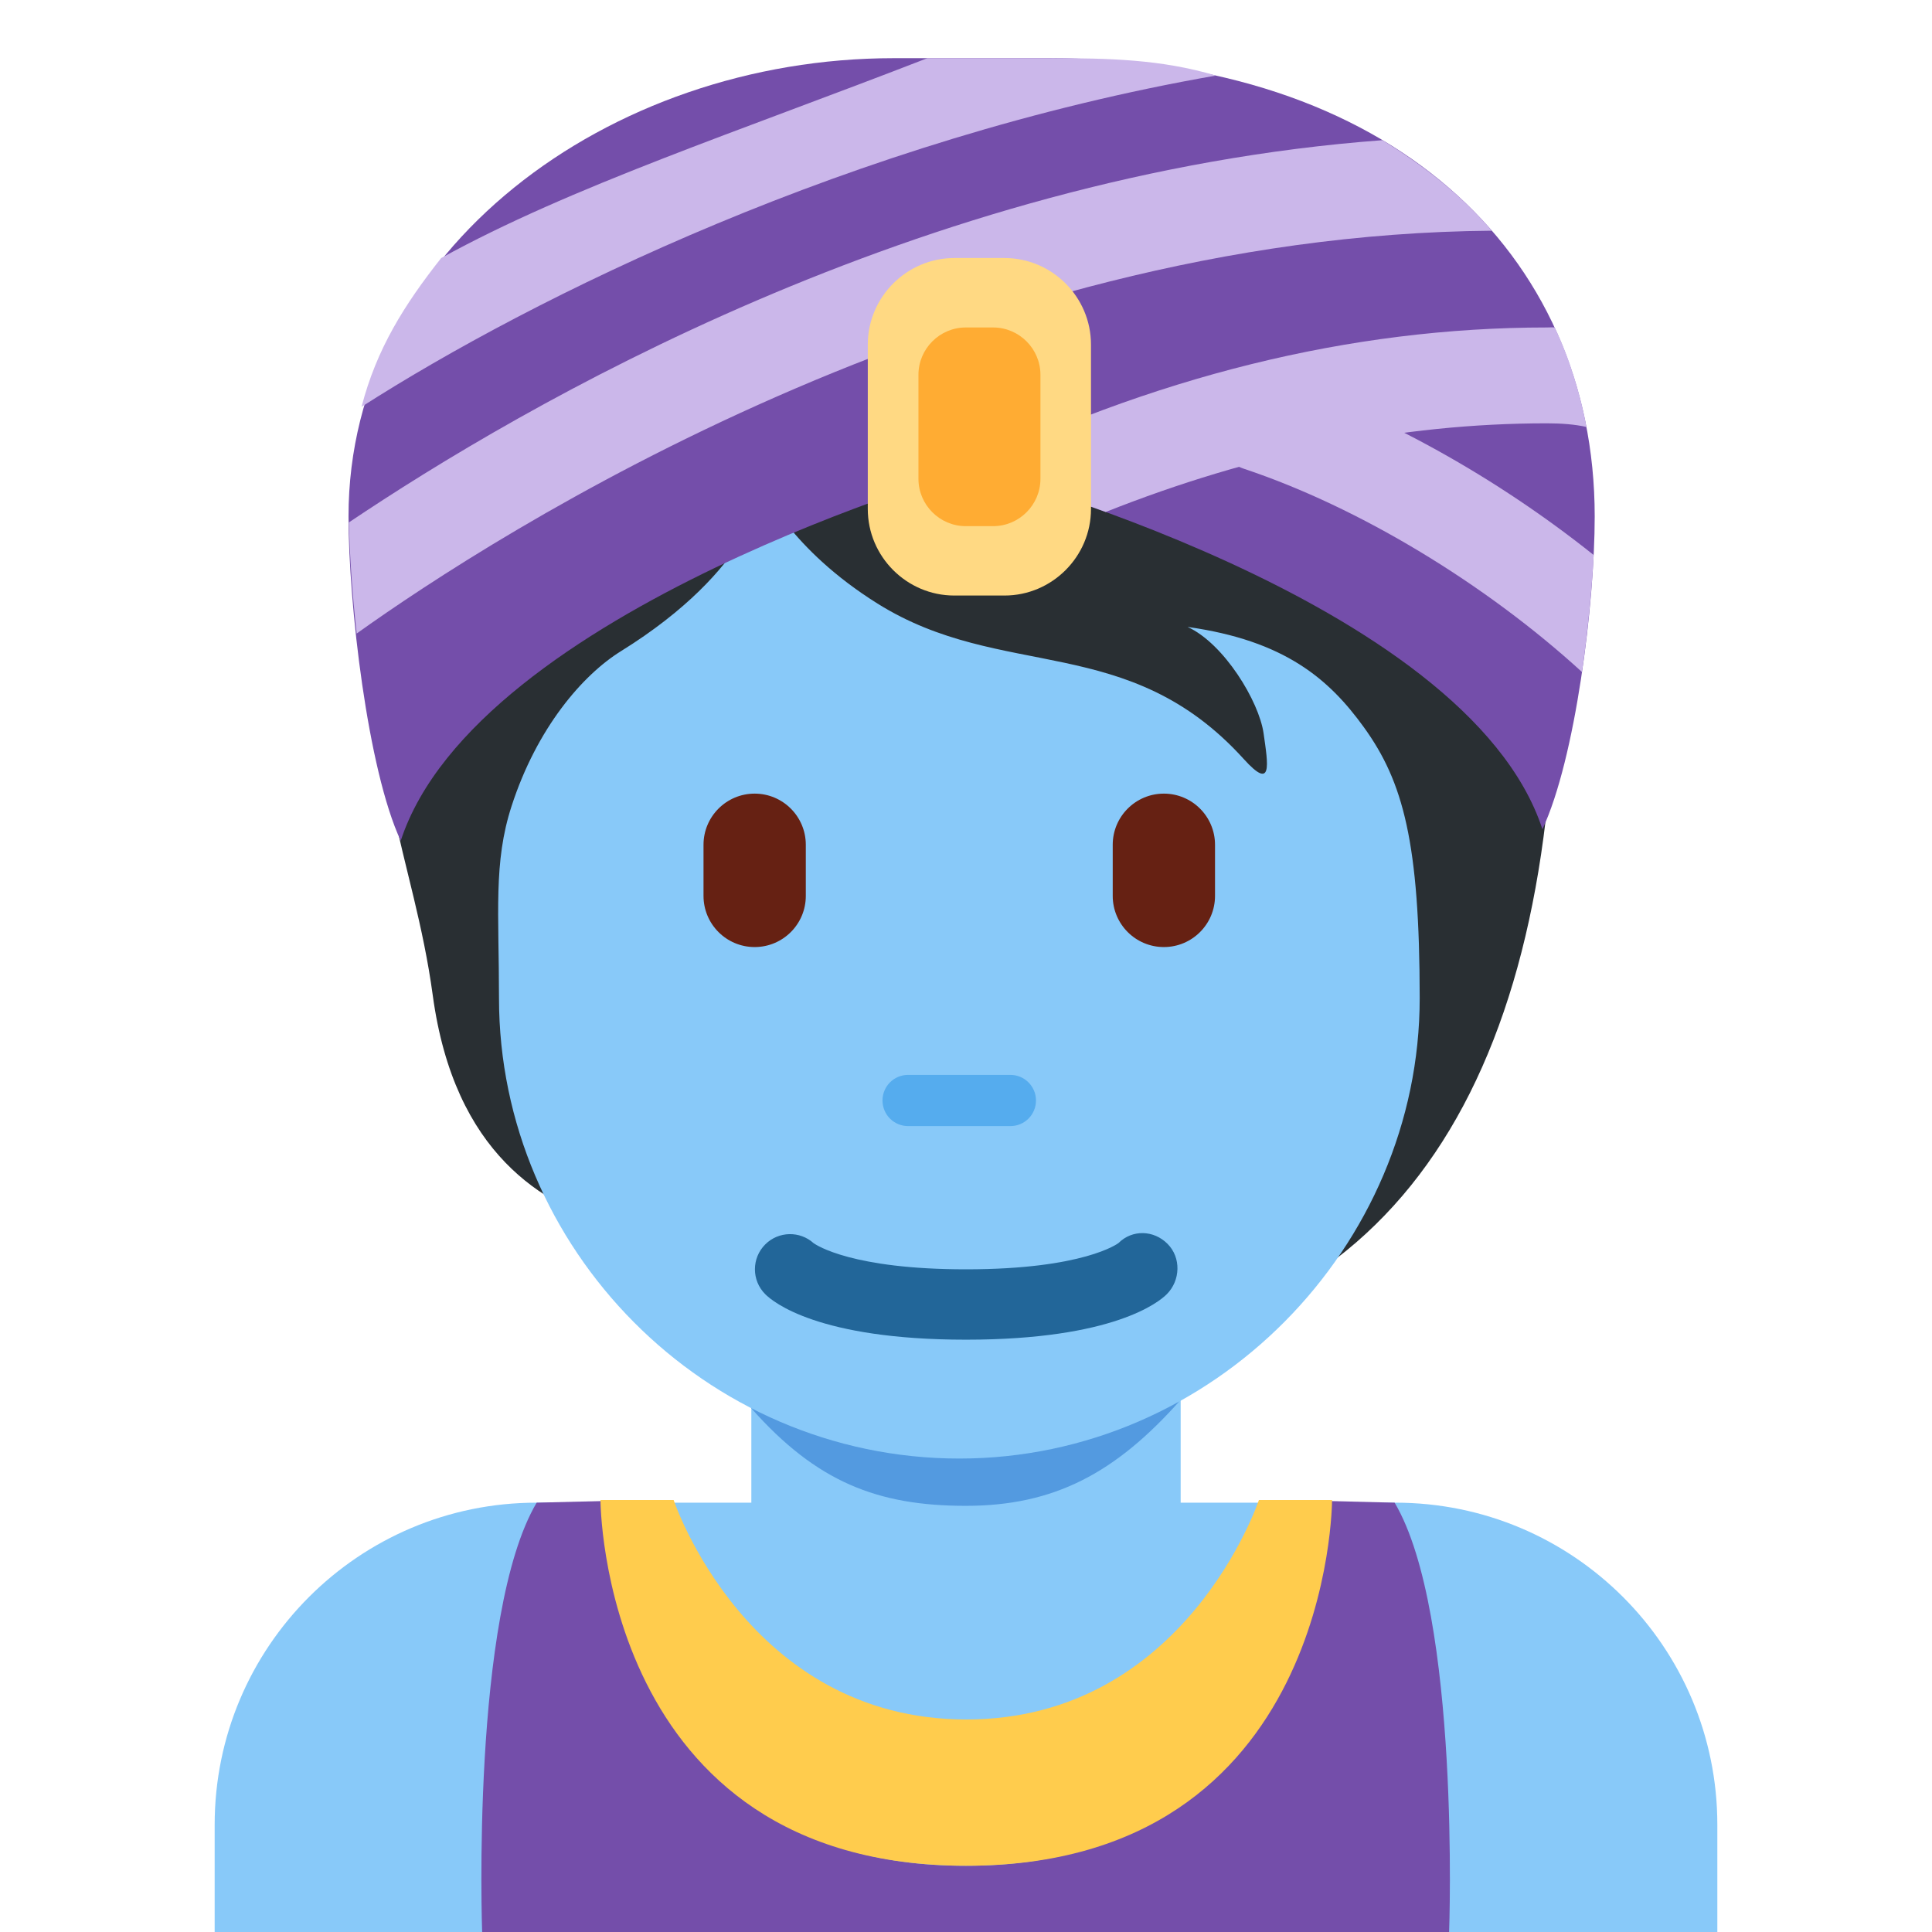
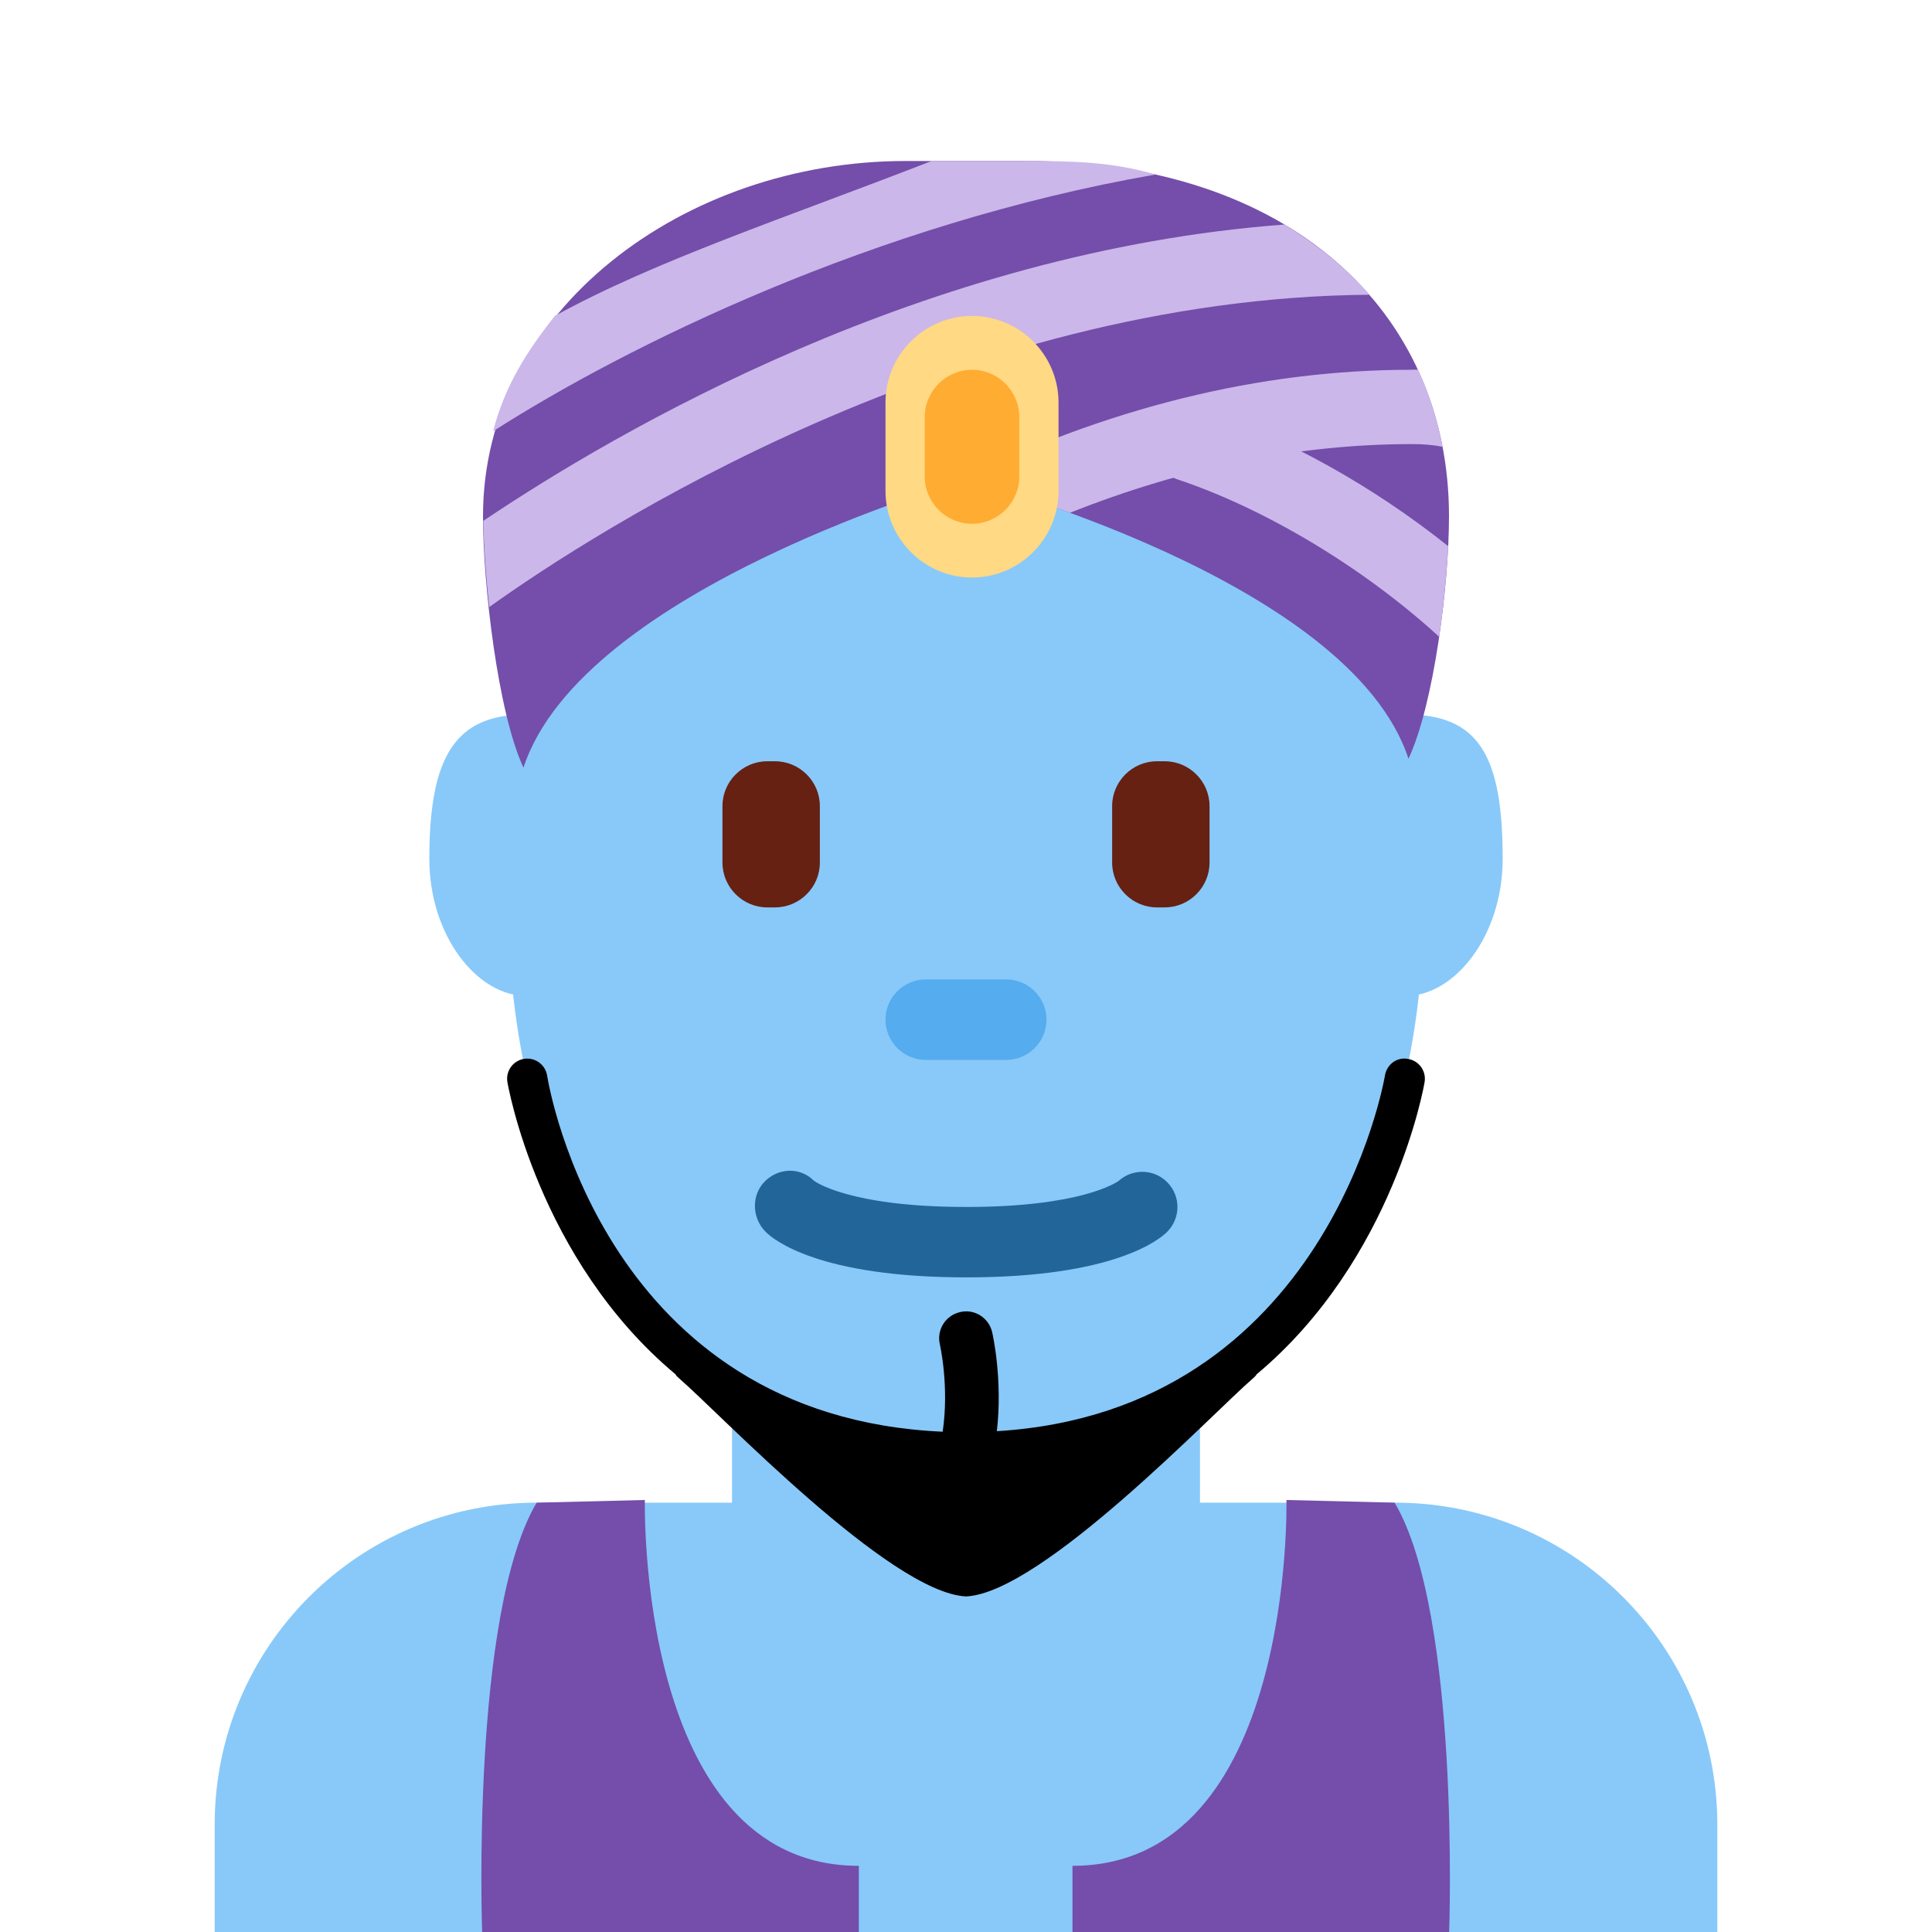
<svg xmlns="http://www.w3.org/2000/svg" viewBox="0 0 36 36">
  <path fill="#88C9F9" d="M32 36v-2c0-3.313-2.687-6-6-6H10c-3.313 0-6 2.687-6 6v2h28z" />
-   <path fill="#744EAA" d="M25.987 28l-2.016-.05s.762 6.816-5.977 6.816-5.977-6.816-5.977-6.816L10 28c-1.229 2.076-1.016 8-1.016 8h18.018c.001 0 .214-5.924-1.015-8z" />
-   <path fill="#FFCC4D" d="M18.005 32.04c4.09 0 5.453-4.09 5.453-4.09h1.363s0 6.816-6.816 6.816-6.816-6.816-6.816-6.816h1.363s1.364 4.09 5.453 4.09z" />
-   <path fill="#88C9F9" d="M14 28.267l4 1.88 4-1.88V23.97h-8z" />
-   <path fill="#539AE0" d="M14 26.242c1.216 1.374 2.355 1.817 3.996 1.817 1.639 0 2.787-.602 4.004-1.975v-4h-8v4.158z" />
-   <path fill="#292F33" d="M21.597 3.6c-1.925-.623-6.455-.453-7.588 1.019-2.944.057-6.398 2.718-6.851 6.228-.448 3.475.551 5.088.906 7.701.403 2.96 2.067 3.907 3.397 4.303 1.914 2.529 3.949 2.421 7.366 2.421 6.672 0 9.85-4.464 10.131-12.047.17-4.585-2.521-8.059-7.361-9.625z" />
-   <path fill="#88C9F9" d="M25.413 13.55c-.646-.894-1.472-1.614-3.284-1.868.68.311 1.331 1.387 1.416 1.982.085.595.17 1.076-.368.481-2.155-2.382-4.502-1.444-6.827-2.899-1.624-1.016-2.119-2.141-2.119-2.141s-.198 1.5-2.661 3.029c-.714.443-1.566 1.43-2.038 2.888-.34 1.048-.234 1.982-.234 3.578 0 4.66 3.841 8.578 8.578 8.578s8.578-3.953 8.578-8.578c-.001-2.898-.305-4.031-1.041-5.05z" />
-   <path fill="#55ACEE" d="M18.827 20.983h-1.906c-.263 0-.477-.213-.477-.477s.213-.477.477-.477h1.906c.263 0 .477.213.477.477s-.213.477-.477.477z" />
-   <path fill="#662113" d="M14.062 17.647c-.526 0-.953-.427-.953-.953v-.953c0-.526.427-.953.953-.953s.953.427.953.953v.953c0 .527-.427.953-.953.953zm7.625 0c-.526 0-.953-.427-.953-.953v-.953c0-.526.427-.953.953-.953s.953.427.953.953v.953c0 .527-.427.953-.953.953z" />
-   <path fill="#269" d="M18 24.963c-2.754 0-3.6-.705-3.741-.848-.256-.256-.256-.671 0-.927.248-.248.646-.255.902-.023.052.037.721.487 2.839.487 2.2 0 2.836-.485 2.842-.49.256-.255.657-.243.913.015.256.256.242.683-.014.939-.141.142-.987.847-3.741.847" />
-   <path fill="#744EAA" d="M18.105 8.739s9.223 2.397 10.636 6.713c.616-1.318.974-4.201.974-5.829 0-4.952-3.87-8.539-10.159-8.539h-2.903c-5.321 0-10.159 3.588-10.159 8.539 0 1.628.358 4.726.973 6.043 1.415-4.318 10.638-6.927 10.638-6.927z" />
-   <path fill="#CBB7EA" d="M29.696 10.342c-1.801-1.439-3.926-2.627-5.95-3.301-.471-.157-.974.098-1.13.564-.156.468.097.974.564 1.13 2.149.716 4.508 2.15 6.298 3.787.117-.805.196-1.714.218-2.18zm-23.05 1.463c2.589-1.852 11.253-7.429 21.153-7.506-.61-.703-1.269-1.209-2.037-1.687-8.651.642-16.031 4.952-19.26 7.122.012.587.059 1.307.144 2.071z" />
-   <path fill="#CBB7EA" d="M28.968 6.102c-.037-.005-.108 0-.146 0-3.657 0-7.357.916-11.001 2.719.18-.054.284-.082.284-.082s1.052.273 2.498.801c2.743-1.09 5.499-1.652 8.219-1.652.262 0 .521.018.739.068-.096-.541-.319-1.305-.593-1.854zM6.737 7.58c3.195-2.046 9.161-4.995 15.921-6.172-1.026-.304-1.994-.324-3.102-.324H17.28c-3.515 1.366-6.647 2.395-9.059 3.724-.691.875-1.205 1.696-1.484 2.772z" />
-   <path fill="#FFD983" d="M17.782 4.808h.935c.887 0 1.612.726 1.612 1.612v3.065c0 .887-.726 1.612-1.612 1.612h-.935c-.887 0-1.612-.726-1.612-1.612V6.42c0-.886.726-1.612 1.612-1.612z" />
-   <path fill="#FFAC33" d="M17.995 6.102h.511c.484 0 .881.396.881.881v1.94c0 .484-.396.881-.881.881h-.511c-.484 0-.881-.396-.881-.881v-1.94c0-.484.396-.881.881-.881z" />
+   <path fill="#88C9F9" d="M13.64 28.101c1.744 1.267 2.849 3.728 4.36 3.728 1.511 0 2.616-2.462 4.36-3.728V24.29h-8.72v3.811zm-2.196-12.166c0 1.448-.734 2.622-1.639 2.622C8.9 18.558 8 17.448 8 16c0-1.935.501-2.687 1.806-2.687.905 0 1.638 1.174 1.638 2.622zM28 16c0 1.448-.9 2.558-1.806 2.558-.905 0-1.639-1.174-1.639-2.622s.734-2.623 1.639-2.623c1.352 0 1.806.752 1.806 2.687z" />
+   <path fill="#88C9F9" d="M9.478 16.96C9.478 11.371 11 5 18 5s8.522 6.371 8.522 11.96C26.522 22 24 27.08 18 27.08S9.478 22 9.478 16.96z" />
+   <path fill="#662113" d="M21.703 16.908h-.145c-.459 0-.835-.376-.835-.835V15.02c0-.459.376-.835.835-.835h.145c.459 0 .835.376.835.835v1.053c0 .459-.375.835-.835.835zm-7.406 0h.145c.459 0 .835-.376.835-.835V15.02c0-.459-.376-.835-.835-.835h-.145c-.459 0-.835.376-.835.835v1.053c0 .459.375.835.835.835z" />
+   <path fill="#269" d="M18.007 23.802c2.754 0 3.6-.706 3.741-.848.256-.256.256-.671 0-.927-.248-.248-.645-.255-.902-.024-.052.038-.721.487-2.839.487-2.2 0-2.836-.485-2.842-.49-.255-.255-.656-.243-.913.013-.256.256-.242.684.014.94.141.143.987.849 3.741.849z" />
+   <path fill="#55ACEE" d="M18.75 19.75h-1.5c-.413 0-.75-.337-.75-.75s.337-.75.75-.75h1.5c.413 0 .75.337.75.75s-.337.75-.75.75z" />
+   <path fill="#744EAA" d="M12.016 27.95s-.157 6.817 3.987 6.817V36H8.984S8.77 30.076 10 28l2.016-.05zm11.955 0s.157 6.817-3.987 6.817V36h7.019s.214-5.924-1.016-8l-2.016-.05zM18 8.934s7.149 1.858 8.245 5.204c.478-1.021.755-3.257.755-4.518C27 5.781 24 3 19.125 3h-2.25C12.75 3 9 5.781 9 9.62c0 1.262.277 3.664.754 4.684C10.851 10.957 18 8.934 18 8.934z" />
+   <g fill="#CBB7EA">
+     <path d="M26.985 10.177c-1.396-1.115-3.044-2.037-4.612-2.559-.365-.122-.755.076-.876.437-.121.363.075.755.438.876 1.666.555 3.495 1.666 4.882 2.935.09-.623.151-1.328.168-1.689zM9.117 11.311c2.007-1.436 8.723-5.759 16.398-5.819-.473-.545-.984-.937-1.579-1.308-6.706.498-12.428 3.839-14.931 5.522.01.455.046 1.013.112 1.605z" />
+     <path d="M26.421 6.89c-.028-.004-.084 0-.113 0-2.835 0-5.703.71-8.528 2.108.139-.042.22-.064.22-.064s.815.212 1.937.621c2.126-.845 4.263-1.28 6.371-1.28.203 0 .404.014.573.052-.075-.419-.248-1.011-.46-1.437zM9.188 8.036c2.477-1.586 7.101-3.872 12.342-4.784C20.734 3.016 19.983 3 19.125 3H17.36c-2.725 1.059-5.152 1.857-7.022 2.887-.536.678-.934 1.314-1.15 2.149z" />
+   </g>
+   <path fill="#FFD983" d="M18.112 5.887c.887 0 1.612.726 1.612 1.612V9.15c0 .887-.726 1.612-1.612 1.612-.887 0-1.612-.726-1.612-1.612V7.499c0-.887.726-1.612 1.612-1.612z" />
+   <path fill="#FFAC33" d="M18.112 6.89c.484 0 .881.396.881.881v1.108c0 .484-.396.881-.881.881-.484 0-.881-.396-.881-.881V7.771c.001-.485.397-.881.881-.881z" />
+   <path d="M26.546 20.159c.032-.204-.107-.396-.312-.428-.209-.039-.396.108-.428.312-.01.064-1.072 6.251-7.231 6.625.111-.968-.078-1.805-.088-1.846-.063-.27-.334-.44-.602-.372-.269.063-.435.332-.372.601.002.009.178.784.052 1.627-6.269-.28-7.328-6.37-7.37-6.636-.033-.204-.224-.344-.429-.312-.204.032-.344.224-.312.428.008.049.567 3.305 3.133 5.45.007.017.026.04.07.078.749.646 3.923 3.988 5.34 4.061v.001l.004-.001.004.001v-.001c1.416-.073 4.591-3.415 5.34-4.061.043-.037.062-.06.07-.077 2.564-2.144 3.124-5.401 3.131-5.45z" />
</svg>
